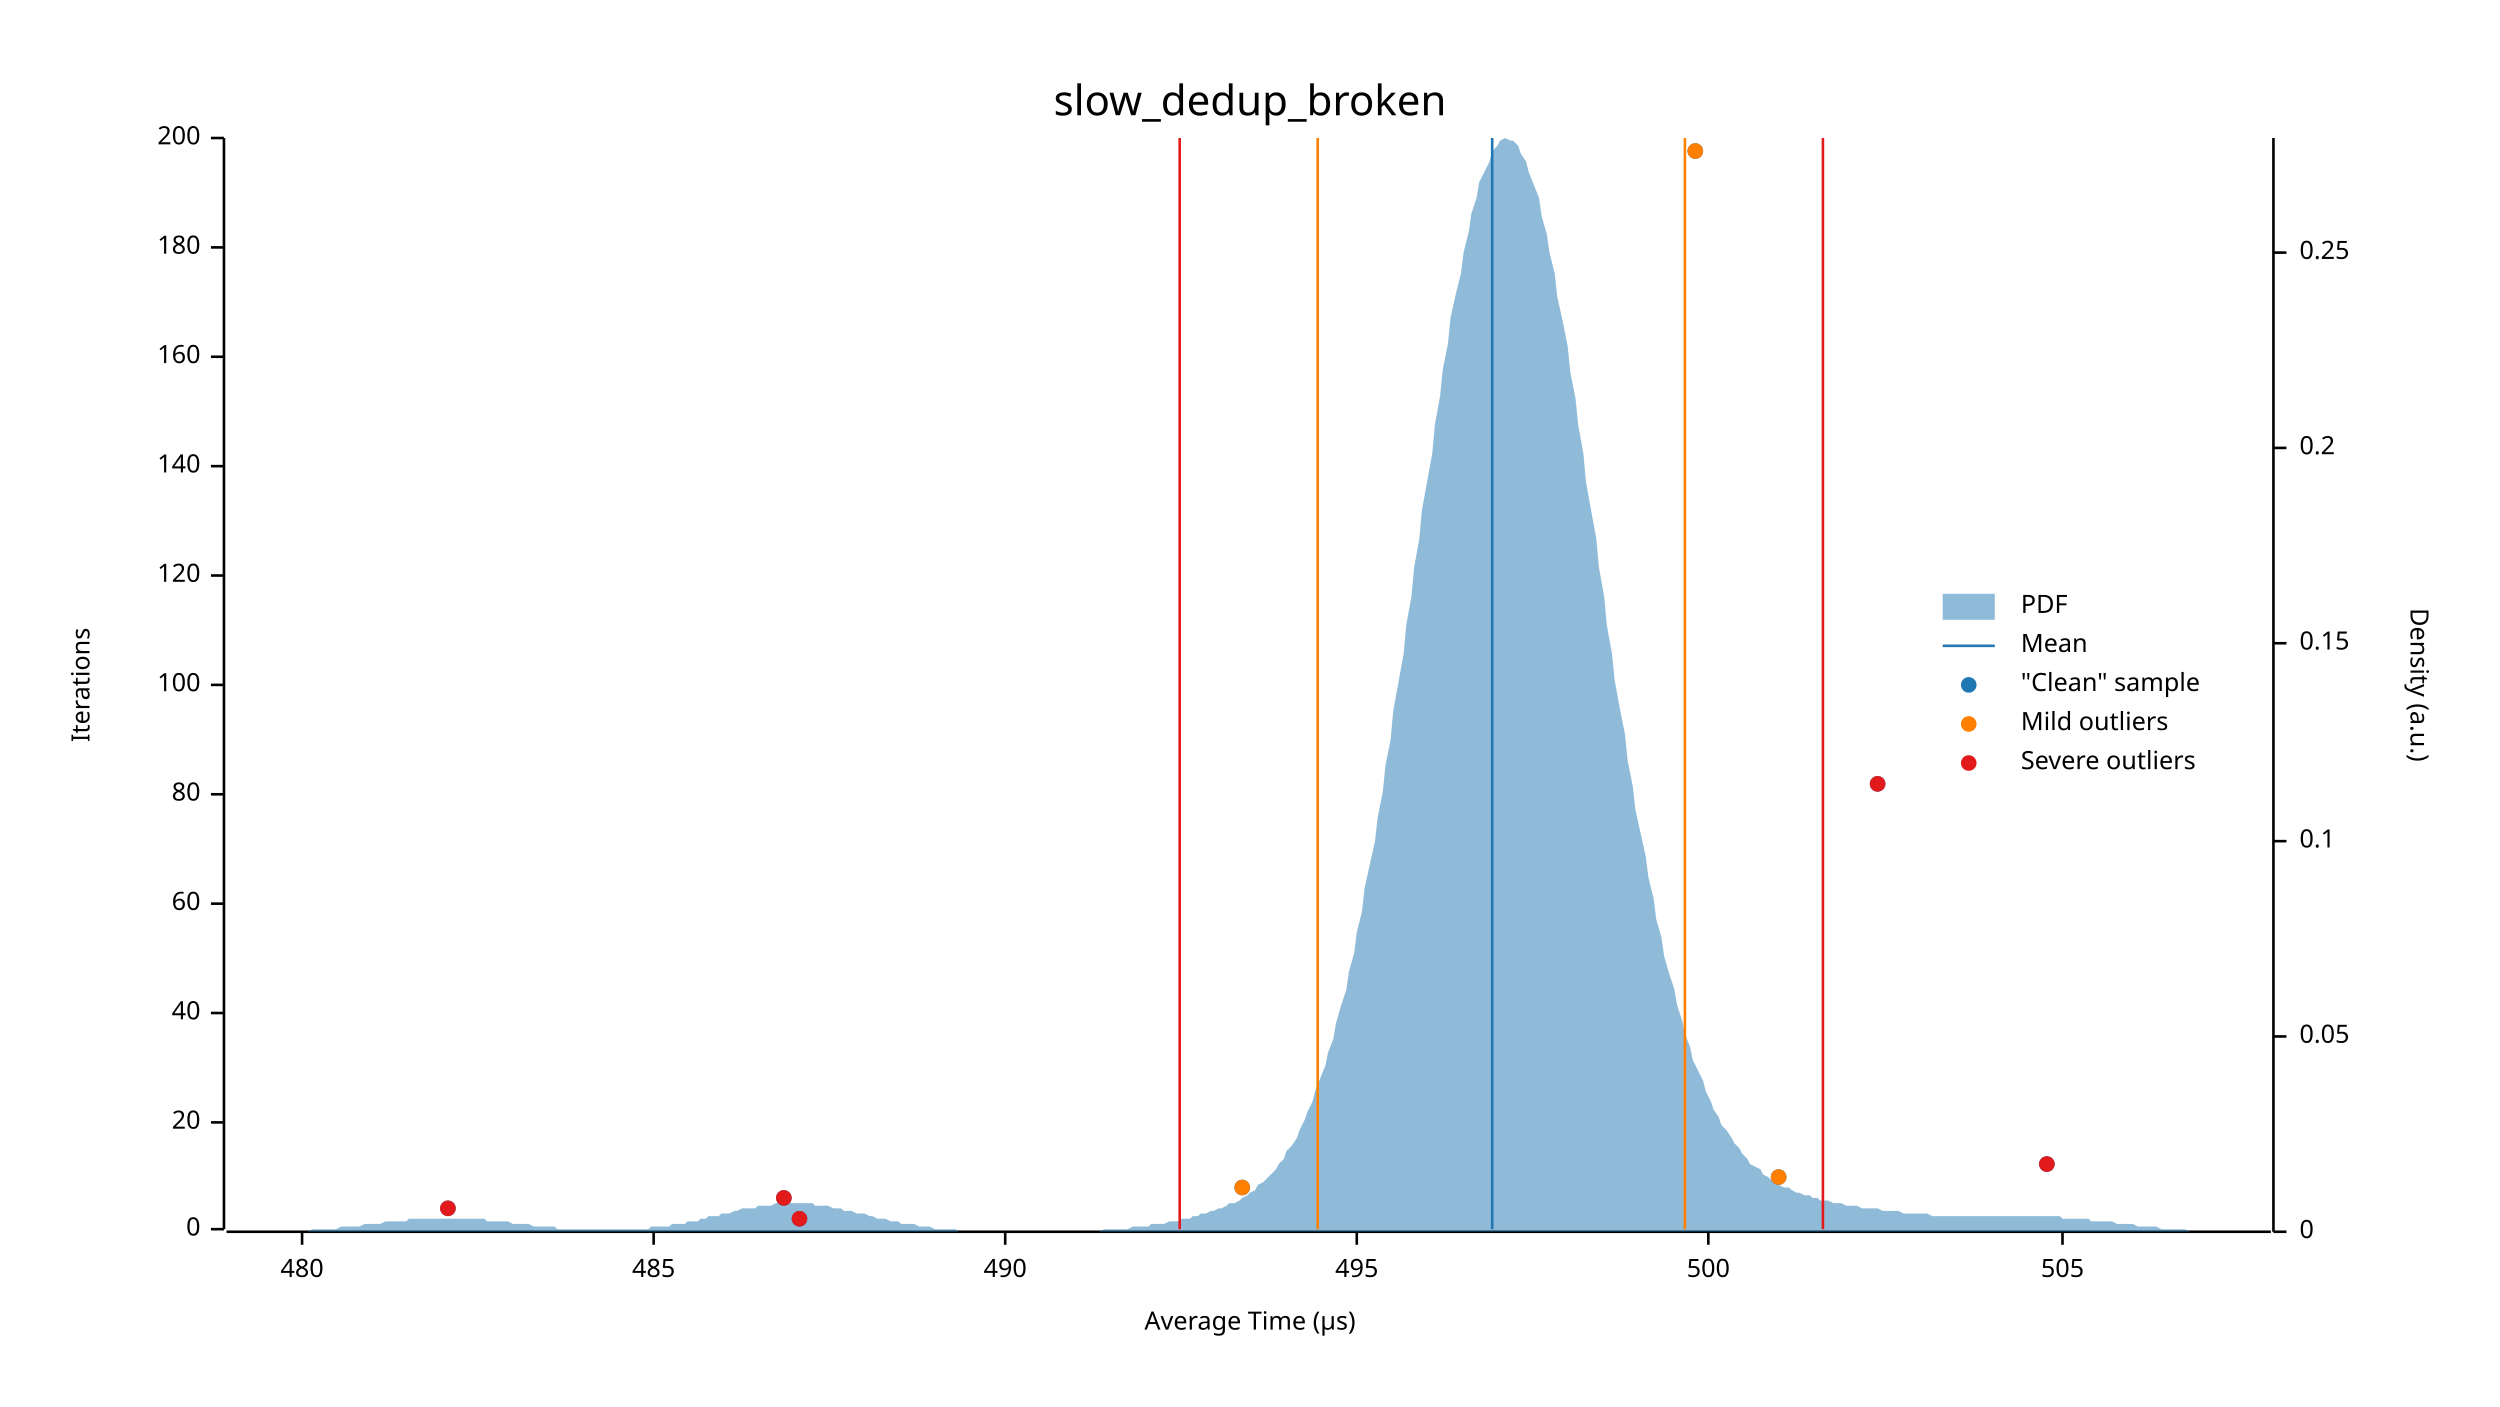
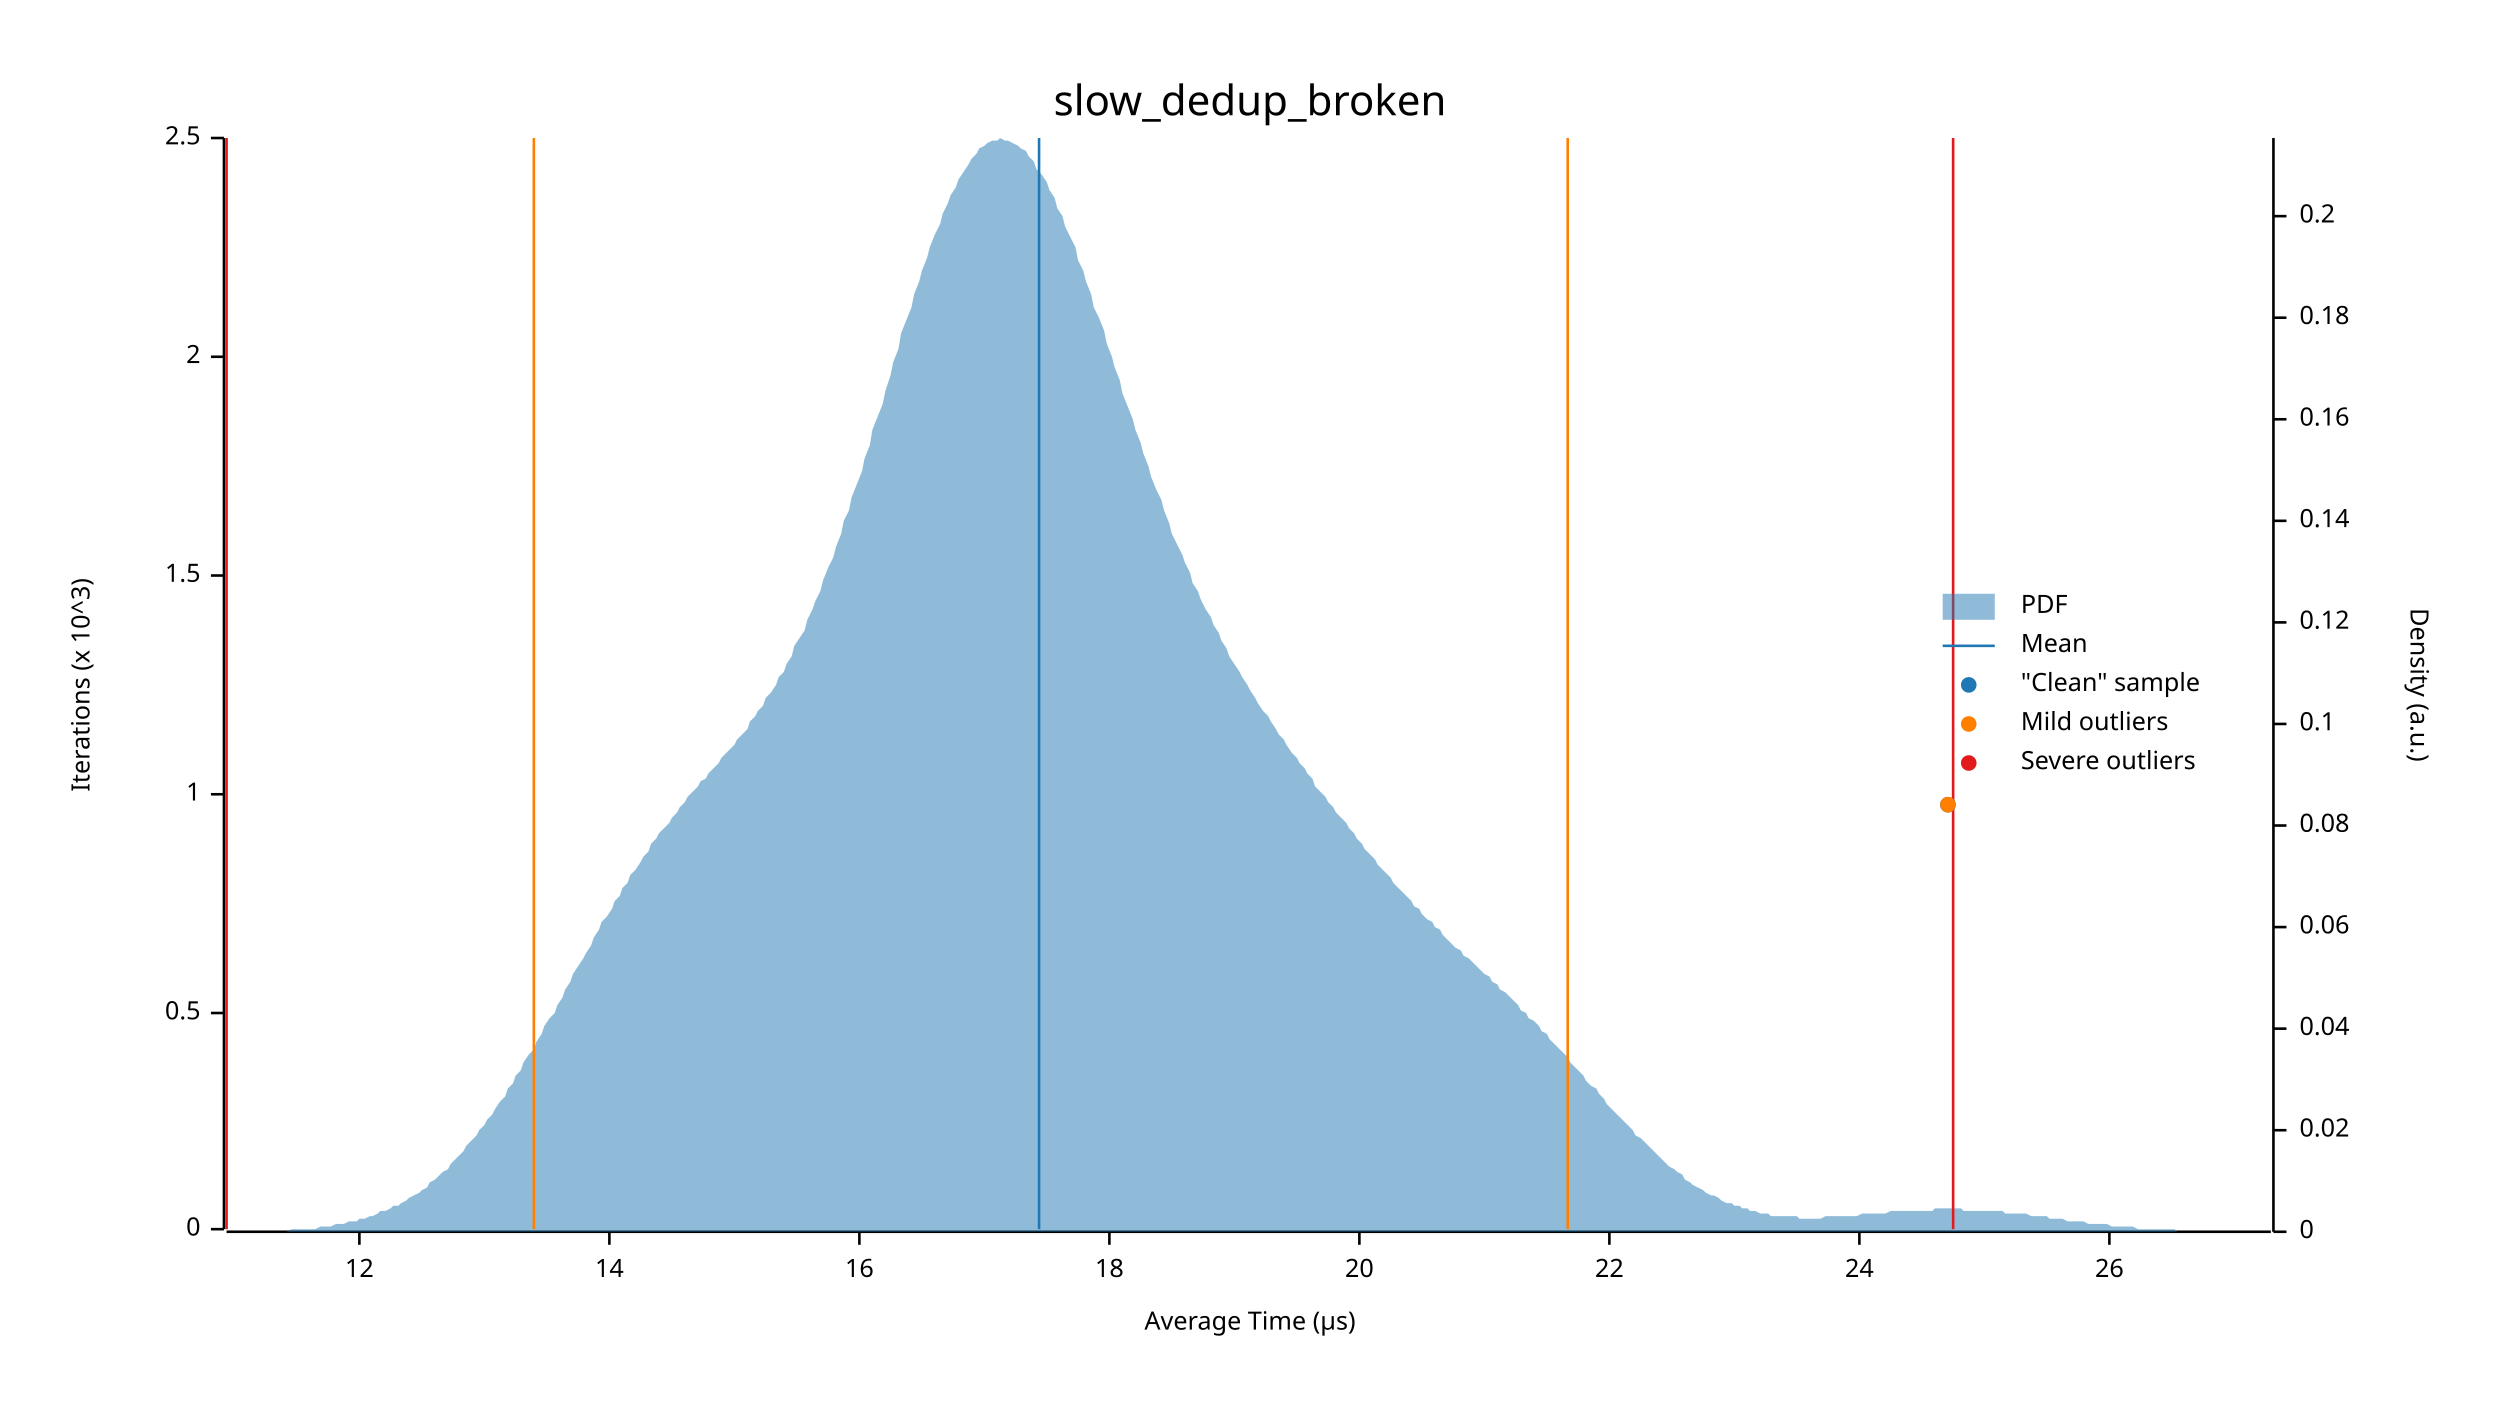
<svg xmlns="http://www.w3.org/2000/svg" width="960" height="540" viewBox="0 0 960 540">
  <text x="480" y="32" dy="0.76em" text-anchor="middle" font-family="sans-serif" font-size="16.129" opacity="1" fill="#000000">
slow_dedup_broken
</text>
  <text x="27" y="263" dy="0.76em" text-anchor="middle" font-family="sans-serif" font-size="9.677" opacity="1" fill="#000000" transform="rotate(270, 27, 263)">
- Iterations
+ Iterations (x 10^3)
</text>
  <text x="480" y="513" dy="-0.5ex" text-anchor="middle" font-family="sans-serif" font-size="9.677" opacity="1" fill="#000000">
Average Time (µs)
</text>
  <polyline fill="none" opacity="1" stroke="#000000" stroke-width="1" points="86,53 86,472 " />
  <text x="77" y="472" dy="0.5ex" text-anchor="end" font-family="sans-serif" font-size="9.677" opacity="1" fill="#000000">
0
</text>
  <polyline fill="none" opacity="1" stroke="#000000" stroke-width="1" points="81,472 86,472 " />
-   <text x="77" y="431" dy="0.5ex" text-anchor="end" font-family="sans-serif" font-size="9.677" opacity="1" fill="#000000">
- 20
- </text>
-   <polyline fill="none" opacity="1" stroke="#000000" stroke-width="1" points="81,431 86,431 " />
  <text x="77" y="389" dy="0.5ex" text-anchor="end" font-family="sans-serif" font-size="9.677" opacity="1" fill="#000000">
- 40
+ 0.5
</text>
  <polyline fill="none" opacity="1" stroke="#000000" stroke-width="1" points="81,389 86,389 " />
-   <text x="77" y="347" dy="0.5ex" text-anchor="end" font-family="sans-serif" font-size="9.677" opacity="1" fill="#000000">
- 60
- </text>
-   <polyline fill="none" opacity="1" stroke="#000000" stroke-width="1" points="81,347 86,347 " />
  <text x="77" y="305" dy="0.5ex" text-anchor="end" font-family="sans-serif" font-size="9.677" opacity="1" fill="#000000">
- 80
+ 1
</text>
  <polyline fill="none" opacity="1" stroke="#000000" stroke-width="1" points="81,305 86,305 " />
-   <text x="77" y="263" dy="0.5ex" text-anchor="end" font-family="sans-serif" font-size="9.677" opacity="1" fill="#000000">
- 100
- </text>
-   <polyline fill="none" opacity="1" stroke="#000000" stroke-width="1" points="81,263 86,263 " />
  <text x="77" y="221" dy="0.5ex" text-anchor="end" font-family="sans-serif" font-size="9.677" opacity="1" fill="#000000">
- 120
+ 1.5
</text>
  <polyline fill="none" opacity="1" stroke="#000000" stroke-width="1" points="81,221 86,221 " />
-   <text x="77" y="179" dy="0.5ex" text-anchor="end" font-family="sans-serif" font-size="9.677" opacity="1" fill="#000000">
- 140
- </text>
-   <polyline fill="none" opacity="1" stroke="#000000" stroke-width="1" points="81,179 86,179 " />
  <text x="77" y="137" dy="0.5ex" text-anchor="end" font-family="sans-serif" font-size="9.677" opacity="1" fill="#000000">
- 160
+ 2
</text>
  <polyline fill="none" opacity="1" stroke="#000000" stroke-width="1" points="81,137 86,137 " />
-   <text x="77" y="95" dy="0.5ex" text-anchor="end" font-family="sans-serif" font-size="9.677" opacity="1" fill="#000000">
- 180
- </text>
-   <polyline fill="none" opacity="1" stroke="#000000" stroke-width="1" points="81,95 86,95 " />
  <text x="77" y="53" dy="0.5ex" text-anchor="end" font-family="sans-serif" font-size="9.677" opacity="1" fill="#000000">
- 200
+ 2.5
</text>
  <polyline fill="none" opacity="1" stroke="#000000" stroke-width="1" points="81,53 86,53 " />
  <polyline fill="none" opacity="1" stroke="#000000" stroke-width="1" points="87,473 872,473 " />
-   <text x="116" y="483" dy="0.76em" text-anchor="middle" font-family="sans-serif" font-size="9.677" opacity="1" fill="#000000">
- 480
+   <text x="138" y="483" dy="0.76em" text-anchor="middle" font-family="sans-serif" font-size="9.677" opacity="1" fill="#000000">
+ 12
</text>
-   <polyline fill="none" opacity="1" stroke="#000000" stroke-width="1" points="116,473 116,478 " />
-   <text x="251" y="483" dy="0.76em" text-anchor="middle" font-family="sans-serif" font-size="9.677" opacity="1" fill="#000000">
- 485
+   <polyline fill="none" opacity="1" stroke="#000000" stroke-width="1" points="138,473 138,478 " />
+   <text x="234" y="483" dy="0.76em" text-anchor="middle" font-family="sans-serif" font-size="9.677" opacity="1" fill="#000000">
+ 14
</text>
-   <polyline fill="none" opacity="1" stroke="#000000" stroke-width="1" points="251,473 251,478 " />
-   <text x="386" y="483" dy="0.76em" text-anchor="middle" font-family="sans-serif" font-size="9.677" opacity="1" fill="#000000">
- 490
+   <polyline fill="none" opacity="1" stroke="#000000" stroke-width="1" points="234,473 234,478 " />
+   <text x="330" y="483" dy="0.76em" text-anchor="middle" font-family="sans-serif" font-size="9.677" opacity="1" fill="#000000">
+ 16
</text>
-   <polyline fill="none" opacity="1" stroke="#000000" stroke-width="1" points="386,473 386,478 " />
-   <text x="521" y="483" dy="0.76em" text-anchor="middle" font-family="sans-serif" font-size="9.677" opacity="1" fill="#000000">
- 495
+   <polyline fill="none" opacity="1" stroke="#000000" stroke-width="1" points="330,473 330,478 " />
+   <text x="426" y="483" dy="0.76em" text-anchor="middle" font-family="sans-serif" font-size="9.677" opacity="1" fill="#000000">
+ 18
</text>
-   <polyline fill="none" opacity="1" stroke="#000000" stroke-width="1" points="521,473 521,478 " />
-   <text x="656" y="483" dy="0.76em" text-anchor="middle" font-family="sans-serif" font-size="9.677" opacity="1" fill="#000000">
- 500
+   <polyline fill="none" opacity="1" stroke="#000000" stroke-width="1" points="426,473 426,478 " />
+   <text x="522" y="483" dy="0.76em" text-anchor="middle" font-family="sans-serif" font-size="9.677" opacity="1" fill="#000000">
+ 20
</text>
-   <polyline fill="none" opacity="1" stroke="#000000" stroke-width="1" points="656,473 656,478 " />
-   <text x="792" y="483" dy="0.76em" text-anchor="middle" font-family="sans-serif" font-size="9.677" opacity="1" fill="#000000">
- 505
+   <polyline fill="none" opacity="1" stroke="#000000" stroke-width="1" points="522,473 522,478 " />
+   <text x="618" y="483" dy="0.76em" text-anchor="middle" font-family="sans-serif" font-size="9.677" opacity="1" fill="#000000">
+ 22
</text>
-   <polyline fill="none" opacity="1" stroke="#000000" stroke-width="1" points="792,473 792,478 " />
+   <polyline fill="none" opacity="1" stroke="#000000" stroke-width="1" points="618,473 618,478 " />
+   <text x="714" y="483" dy="0.76em" text-anchor="middle" font-family="sans-serif" font-size="9.677" opacity="1" fill="#000000">
+ 24
+ </text>
+   <polyline fill="none" opacity="1" stroke="#000000" stroke-width="1" points="714,473 714,478 " />
+   <text x="810" y="483" dy="0.76em" text-anchor="middle" font-family="sans-serif" font-size="9.677" opacity="1" fill="#000000">
+ 26
+ </text>
+   <polyline fill="none" opacity="1" stroke="#000000" stroke-width="1" points="810,473 810,478 " />
  <text x="933" y="263" dy="0.76em" text-anchor="middle" font-family="sans-serif" font-size="9.677" opacity="1" fill="#000000" transform="rotate(90, 933, 263)">
Density (a.u.)
</text>
  <polyline fill="none" opacity="1" stroke="#000000" stroke-width="1" points="873,53 873,473 " />
  <text x="883" y="473" dy="0.5ex" text-anchor="start" font-family="sans-serif" font-size="9.677" opacity="1" fill="#000000">
0
</text>
  <polyline fill="none" opacity="1" stroke="#000000" stroke-width="1" points="873,473 878,473 " />
-   <text x="883" y="398" dy="0.5ex" text-anchor="start" font-family="sans-serif" font-size="9.677" opacity="1" fill="#000000">
- 0.05
+   <text x="883" y="434" dy="0.5ex" text-anchor="start" font-family="sans-serif" font-size="9.677" opacity="1" fill="#000000">
+ 0.02
</text>
-   <polyline fill="none" opacity="1" stroke="#000000" stroke-width="1" points="873,398 878,398 " />
-   <text x="883" y="323" dy="0.5ex" text-anchor="start" font-family="sans-serif" font-size="9.677" opacity="1" fill="#000000">
+   <polyline fill="none" opacity="1" stroke="#000000" stroke-width="1" points="873,434 878,434 " />
+   <text x="883" y="395" dy="0.5ex" text-anchor="start" font-family="sans-serif" font-size="9.677" opacity="1" fill="#000000">
+ 0.04
+ </text>
+   <polyline fill="none" opacity="1" stroke="#000000" stroke-width="1" points="873,395 878,395 " />
+   <text x="883" y="356" dy="0.5ex" text-anchor="start" font-family="sans-serif" font-size="9.677" opacity="1" fill="#000000">
+ 0.06
+ </text>
+   <polyline fill="none" opacity="1" stroke="#000000" stroke-width="1" points="873,356 878,356 " />
+   <text x="883" y="317" dy="0.5ex" text-anchor="start" font-family="sans-serif" font-size="9.677" opacity="1" fill="#000000">
+ 0.08
+ </text>
+   <polyline fill="none" opacity="1" stroke="#000000" stroke-width="1" points="873,317 878,317 " />
+   <text x="883" y="278" dy="0.5ex" text-anchor="start" font-family="sans-serif" font-size="9.677" opacity="1" fill="#000000">
0.1
</text>
-   <polyline fill="none" opacity="1" stroke="#000000" stroke-width="1" points="873,323 878,323 " />
-   <text x="883" y="247" dy="0.5ex" text-anchor="start" font-family="sans-serif" font-size="9.677" opacity="1" fill="#000000">
- 0.15
+   <polyline fill="none" opacity="1" stroke="#000000" stroke-width="1" points="873,278 878,278 " />
+   <text x="883" y="239" dy="0.5ex" text-anchor="start" font-family="sans-serif" font-size="9.677" opacity="1" fill="#000000">
+ 0.12
</text>
-   <polyline fill="none" opacity="1" stroke="#000000" stroke-width="1" points="873,247 878,247 " />
-   <text x="883" y="172" dy="0.5ex" text-anchor="start" font-family="sans-serif" font-size="9.677" opacity="1" fill="#000000">
+   <polyline fill="none" opacity="1" stroke="#000000" stroke-width="1" points="873,239 878,239 " />
+   <text x="883" y="200" dy="0.5ex" text-anchor="start" font-family="sans-serif" font-size="9.677" opacity="1" fill="#000000">
+ 0.14
+ </text>
+   <polyline fill="none" opacity="1" stroke="#000000" stroke-width="1" points="873,200 878,200 " />
+   <text x="883" y="161" dy="0.5ex" text-anchor="start" font-family="sans-serif" font-size="9.677" opacity="1" fill="#000000">
+ 0.16
+ </text>
+   <polyline fill="none" opacity="1" stroke="#000000" stroke-width="1" points="873,161 878,161 " />
+   <text x="883" y="122" dy="0.5ex" text-anchor="start" font-family="sans-serif" font-size="9.677" opacity="1" fill="#000000">
+ 0.18
+ </text>
+   <polyline fill="none" opacity="1" stroke="#000000" stroke-width="1" points="873,122 878,122 " />
+   <text x="883" y="83" dy="0.5ex" text-anchor="start" font-family="sans-serif" font-size="9.677" opacity="1" fill="#000000">
0.2
</text>
-   <polyline fill="none" opacity="1" stroke="#000000" stroke-width="1" points="873,172 878,172 " />
-   <text x="883" y="97" dy="0.5ex" text-anchor="start" font-family="sans-serif" font-size="9.677" opacity="1" fill="#000000">
- 0.25
- </text>
-   <polyline fill="none" opacity="1" stroke="#000000" stroke-width="1" points="873,97 878,97 " />
-   <polygon opacity="0.5" fill="#1F78B4" points="87,473 88,473 90,473 91,473 93,473 94,473 96,473 98,473 99,473 101,473 102,473 104,473 105,473 107,473 109,473 110,473 112,473 113,473 115,473 116,473 118,473 120,472 121,472 123,472 124,472 126,472 127,472 129,472 131,471 132,471 134,471 135,471 137,471 138,471 140,470 142,470 143,470 145,470 146,470 148,469 150,469 151,469 153,469 154,469 156,469 157,468 159,468 161,468 162,468 164,468 165,468 167,468 168,468 170,468 172,468 173,468 175,468 176,468 178,468 179,468 181,468 183,468 184,468 186,468 187,469 189,469 190,469 192,469 194,469 195,469 197,470 198,470 200,470 201,470 203,470 205,471 206,471 208,471 209,471 211,471 213,471 214,472 216,472 217,472 219,472 220,472 222,472 224,472 225,472 227,472 228,472 230,472 231,472 233,472 235,472 236,472 238,472 239,472 241,472 242,472 244,472 246,472 247,472 249,472 250,471 252,471 253,471 255,471 257,471 258,470 260,470 261,470 263,470 264,469 266,469 268,469 269,468 271,468 272,467 274,467 276,467 277,466 279,466 280,466 282,465 283,465 285,464 287,464 288,464 290,464 291,463 293,463 294,463 296,463 298,462 299,462 301,462 302,462 304,462 305,462 307,462 309,462 310,462 312,462 313,463 315,463 316,463 318,463 320,464 321,464 323,464 324,465 326,465 327,465 329,466 331,466 332,466 334,467 335,467 337,468 339,468 340,468 342,469 343,469 345,469 346,470 348,470 350,470 351,470 353,471 354,471 356,471 357,471 359,472 361,472 362,472 364,472 365,472 367,472 368,473 370,473 372,473 373,473 375,473 376,473 378,473 379,473 381,473 383,473 384,473 386,473 387,473 389,473 391,473 392,473 394,473 395,473 397,473 398,473 400,473 402,473 403,473 405,473 406,473 408,473 409,473 411,473 413,473 414,473 416,473 417,473 419,473 420,473 422,473 424,472 425,472 427,472 428,472 430,472 431,472 433,472 435,471 436,471 438,471 439,471 441,471 442,470 444,470 446,470 447,470 449,469 450,469 452,469 454,468 455,468 457,468 458,467 460,467 461,466 463,466 465,465 466,465 468,464 469,464 471,463 472,462 474,462 476,461 477,460 479,459 480,458 482,457 483,455 485,454 487,452 488,451 490,449 491,447 493,445 494,442 496,440 498,437 499,434 501,430 502,427 504,423 505,419 507,414 509,409 510,404 512,399 513,393 515,386 517,380 518,373 520,366 521,358 523,350 524,341 526,332 528,323 529,314 531,304 532,294 534,284 535,273 537,262 539,251 540,240 542,229 543,218 545,207 546,196 548,185 550,174 551,163 553,152 554,142 556,132 557,122 559,113 561,105 562,97 564,89 565,82 567,76 568,70 570,66 572,62 573,58 575,56 576,54 578,53 580,54 581,54 583,56 584,59 586,62 587,66 589,71 591,76 592,83 594,90 595,97 597,105 598,114 600,123 602,133 603,143 605,153 606,163 608,174 609,185 611,196 613,207 614,218 616,229 617,240 619,251 620,261 622,272 624,282 625,292 627,302 628,311 630,320 632,329 633,337 635,345 636,353 638,360 639,367 641,374 643,380 644,386 646,392 647,397 649,402 650,407 652,411 654,415 655,419 657,423 658,426 660,429 661,432 663,434 665,437 666,439 668,441 669,443 671,445 672,447 674,448 676,449 677,451 679,452 680,453 682,454 683,455 685,456 687,456 688,457 690,458 691,458 693,459 695,459 696,460 698,460 699,461 701,461 702,461 704,462 706,462 707,462 709,463 710,463 712,463 713,463 715,464 717,464 718,464 720,464 721,464 723,465 724,465 726,465 728,465 729,465 731,466 732,466 734,466 735,466 737,466 739,466 740,466 742,467 743,467 745,467 746,467 748,467 750,467 751,467 753,467 754,467 756,467 758,467 759,467 761,467 762,467 764,467 765,467 767,467 769,467 770,467 772,467 773,467 775,467 776,467 778,467 780,467 781,467 783,467 784,467 786,467 787,467 789,467 791,467 792,468 794,468 795,468 797,468 798,468 800,468 802,468 803,469 805,469 806,469 808,469 809,469 811,469 813,470 814,470 816,470 817,470 819,470 821,471 822,471 824,471 825,471 827,471 828,471 830,472 832,472 833,472 835,472 836,472 838,472 839,472 841,473 843,473 844,473 846,473 847,473 849,473 850,473 852,473 854,473 855,473 857,473 858,473 860,473 861,473 863,473 865,473 866,473 868,473 869,473 871,473 873,473 873,473 87,473 " />
-   <polyline fill="none" opacity="1" stroke="#1F78B4" stroke-width="1" points="573,472 573,53 " />
-   <polyline fill="none" opacity="1" stroke="#FF7F00" stroke-width="1" points="506,472 506,53 " />
-   <polyline fill="none" opacity="1" stroke="#FF7F00" stroke-width="1" points="647,472 647,53 " />
-   <polyline fill="none" opacity="1" stroke="#E31A1C" stroke-width="1" points="453,472 453,53 " />
-   <polyline fill="none" opacity="1" stroke="#E31A1C" stroke-width="1" points="700,472 700,53 " />
-   <circle cx="307" cy="468" r="3" opacity="1" fill="#1F78B4" stroke="none" stroke-width="1" />
-   <circle cx="172" cy="464" r="3" opacity="1" fill="#1F78B4" stroke="none" stroke-width="1" />
-   <circle cx="301" cy="460" r="3" opacity="1" fill="#1F78B4" stroke="none" stroke-width="1" />
-   <circle cx="477" cy="456" r="3" opacity="1" fill="#1F78B4" stroke="none" stroke-width="1" />
-   <circle cx="683" cy="452" r="3" opacity="1" fill="#1F78B4" stroke="none" stroke-width="1" />
-   <circle cx="786" cy="447" r="3" opacity="1" fill="#1F78B4" stroke="none" stroke-width="1" />
-   <circle cx="721" cy="301" r="3" opacity="1" fill="#1F78B4" stroke="none" stroke-width="1" />
-   <circle cx="651" cy="58" r="3" opacity="1" fill="#1F78B4" stroke="none" stroke-width="1" />
-   <circle cx="477" cy="456" r="3" opacity="1" fill="#FF7F00" stroke="none" stroke-width="1" />
-   <circle cx="683" cy="452" r="3" opacity="1" fill="#FF7F00" stroke="none" stroke-width="1" />
-   <circle cx="651" cy="58" r="3" opacity="1" fill="#FF7F00" stroke="none" stroke-width="1" />
-   <circle cx="307" cy="468" r="3" opacity="1" fill="#E31A1C" stroke="none" stroke-width="1" />
-   <circle cx="172" cy="464" r="3" opacity="1" fill="#E31A1C" stroke="none" stroke-width="1" />
-   <circle cx="301" cy="460" r="3" opacity="1" fill="#E31A1C" stroke="none" stroke-width="1" />
-   <circle cx="786" cy="447" r="3" opacity="1" fill="#E31A1C" stroke="none" stroke-width="1" />
-   <circle cx="721" cy="301" r="3" opacity="1" fill="#E31A1C" stroke="none" stroke-width="1" />
+   <polyline fill="none" opacity="1" stroke="#000000" stroke-width="1" points="873,83 878,83 " />
+   <polygon opacity="0.5" fill="#1F78B4" points="87,473 88,473 90,473 91,473 93,473 94,473 96,473 98,473 99,473 101,473 102,473 104,473 105,473 107,473 109,473 110,473 112,472 113,472 115,472 116,472 118,472 120,472 121,472 123,471 124,471 126,471 127,471 129,470 131,470 132,470 134,469 135,469 137,469 138,468 140,468 142,467 143,467 145,466 146,465 148,465 150,464 151,463 153,463 154,462 156,461 157,460 159,459 161,458 162,457 164,456 165,454 167,453 168,452 170,450 172,449 173,447 175,445 176,444 178,442 179,440 181,438 183,436 184,434 186,432 187,430 189,428 190,426 192,423 194,421 195,418 197,416 198,413 200,411 201,408 203,405 205,403 206,400 208,397 209,394 211,391 213,389 214,386 216,383 217,380 219,377 220,374 222,371 224,368 225,366 227,363 228,360 230,357 231,354 233,352 235,349 236,346 238,344 239,341 241,339 242,336 244,334 246,331 247,329 249,327 250,324 252,322 253,320 255,318 257,316 258,314 260,312 261,310 263,308 264,306 266,304 268,302 269,300 271,299 272,297 274,295 276,293 277,291 279,289 280,288 282,286 283,284 285,282 287,280 288,277 290,275 291,273 293,271 294,268 296,266 298,263 299,260 301,258 302,255 304,252 305,248 307,245 309,242 310,238 312,234 313,231 315,227 316,223 318,218 320,214 321,210 323,205 324,200 326,196 327,191 329,186 331,181 332,176 334,171 335,165 337,160 339,155 340,150 342,144 343,139 345,134 346,128 348,123 350,118 351,113 353,108 354,104 356,99 357,95 359,90 361,86 362,82 364,78 365,75 367,72 368,69 370,66 372,63 373,61 375,59 376,57 378,56 379,55 381,54 383,54 384,53 386,54 387,54 389,55 391,56 392,57 394,58 395,60 397,62 398,65 400,67 402,70 403,73 405,76 406,80 408,83 409,87 411,91 413,95 414,100 416,104 417,108 419,113 420,118 422,122 424,127 425,132 427,137 428,141 430,146 431,151 433,156 435,161 436,165 438,170 439,174 441,179 442,183 444,188 446,192 447,196 449,201 450,205 452,209 454,213 455,216 457,220 458,224 460,227 461,230 463,234 465,237 466,240 468,243 469,246 471,249 472,252 474,255 476,258 477,260 479,263 480,265 482,268 483,270 485,273 487,275 488,277 490,280 491,282 493,284 494,286 496,289 498,291 499,293 501,295 502,297 504,299 505,302 507,304 509,306 510,308 512,310 513,312 515,314 517,316 518,318 520,320 521,322 523,324 524,326 526,328 528,330 529,332 531,334 532,335 534,337 535,339 537,341 539,343 540,344 542,346 543,348 545,349 546,351 548,353 550,354 551,356 553,357 554,359 556,361 557,362 559,364 561,365 562,367 564,368 565,369 567,371 568,372 570,374 572,375 573,377 575,378 576,380 578,381 580,383 581,384 583,386 584,388 586,389 587,391 589,392 591,394 592,396 594,397 595,399 597,401 598,402 600,404 602,406 603,408 605,410 606,411 608,413 609,415 611,417 613,418 614,420 616,422 617,424 619,426 620,427 622,429 624,431 625,432 627,434 628,436 630,437 632,439 633,440 635,442 636,443 638,445 639,446 641,448 643,449 644,450 646,451 647,453 649,454 650,455 652,456 654,457 655,458 657,459 658,459 660,460 661,461 663,462 665,462 666,463 668,463 669,464 671,464 672,465 674,465 676,466 677,466 679,466 680,467 682,467 683,467 685,467 687,467 688,467 690,467 691,468 693,468 695,468 696,468 698,468 699,468 701,467 702,467 704,467 706,467 707,467 709,467 710,467 712,467 713,467 715,466 717,466 718,466 720,466 721,466 723,466 724,466 726,465 728,465 729,465 731,465 732,465 734,465 735,465 737,465 739,465 740,465 742,465 743,464 745,464 746,464 748,464 750,464 751,464 753,464 754,465 756,465 758,465 759,465 761,465 762,465 764,465 765,465 767,465 769,465 770,466 772,466 773,466 775,466 776,466 778,466 780,467 781,467 783,467 784,467 786,467 787,468 789,468 791,468 792,468 794,469 795,469 797,469 798,469 800,469 802,470 803,470 805,470 806,470 808,470 809,470 811,471 813,471 814,471 816,471 817,471 819,471 821,472 822,472 824,472 825,472 827,472 828,472 830,472 832,472 833,472 835,472 836,473 838,473 839,473 841,473 843,473 844,473 846,473 847,473 849,473 850,473 852,473 854,473 855,473 857,473 858,473 860,473 861,473 863,473 865,473 866,473 868,473 869,473 871,473 873,473 873,473 87,473 " />
+   <polyline fill="none" opacity="1" stroke="#1F78B4" stroke-width="1" points="399,472 399,53 " />
+   <polyline fill="none" opacity="1" stroke="#FF7F00" stroke-width="1" points="205,472 205,53 " />
+   <polyline fill="none" opacity="1" stroke="#FF7F00" stroke-width="1" points="602,472 602,53 " />
+   <polyline fill="none" opacity="1" stroke="#E31A1C" stroke-width="1" points="87,472 87,53 " />
+   <polyline fill="none" opacity="1" stroke="#E31A1C" stroke-width="1" points="750,472 750,53 " />
+   <circle cx="748" cy="309" r="3" opacity="1" fill="#1F78B4" stroke="none" stroke-width="1" />
+   <circle cx="748" cy="309" r="3" opacity="1" fill="#FF7F00" stroke="none" stroke-width="1" />
  <text x="776" y="228" dy="0.76em" text-anchor="start" font-family="sans-serif" font-size="9.677" opacity="1" fill="#000000">
PDF
</text>
  <text x="776" y="243" dy="0.76em" text-anchor="start" font-family="sans-serif" font-size="9.677" opacity="1" fill="#000000">
Mean
</text>
  <text x="776" y="258" dy="0.76em" text-anchor="start" font-family="sans-serif" font-size="9.677" opacity="1" fill="#000000">
"Clean" sample
</text>
  <text x="776" y="273" dy="0.76em" text-anchor="start" font-family="sans-serif" font-size="9.677" opacity="1" fill="#000000">
Mild outliers
</text>
  <text x="776" y="288" dy="0.76em" text-anchor="start" font-family="sans-serif" font-size="9.677" opacity="1" fill="#000000">
Severe outliers
</text>
  <rect x="746" y="228" width="20" height="10" opacity="0.5" fill="#1F78B4" stroke="none" />
  <polyline fill="none" opacity="1" stroke="#1F78B4" stroke-width="1" points="746,248 766,248 " />
  <circle cx="756" cy="263" r="3" opacity="1" fill="#1F78B4" stroke="none" stroke-width="1" />
  <circle cx="756" cy="278" r="3" opacity="1" fill="#FF7F00" stroke="none" stroke-width="1" />
  <circle cx="756" cy="293" r="3" opacity="1" fill="#E31A1C" stroke="none" stroke-width="1" />
</svg>
